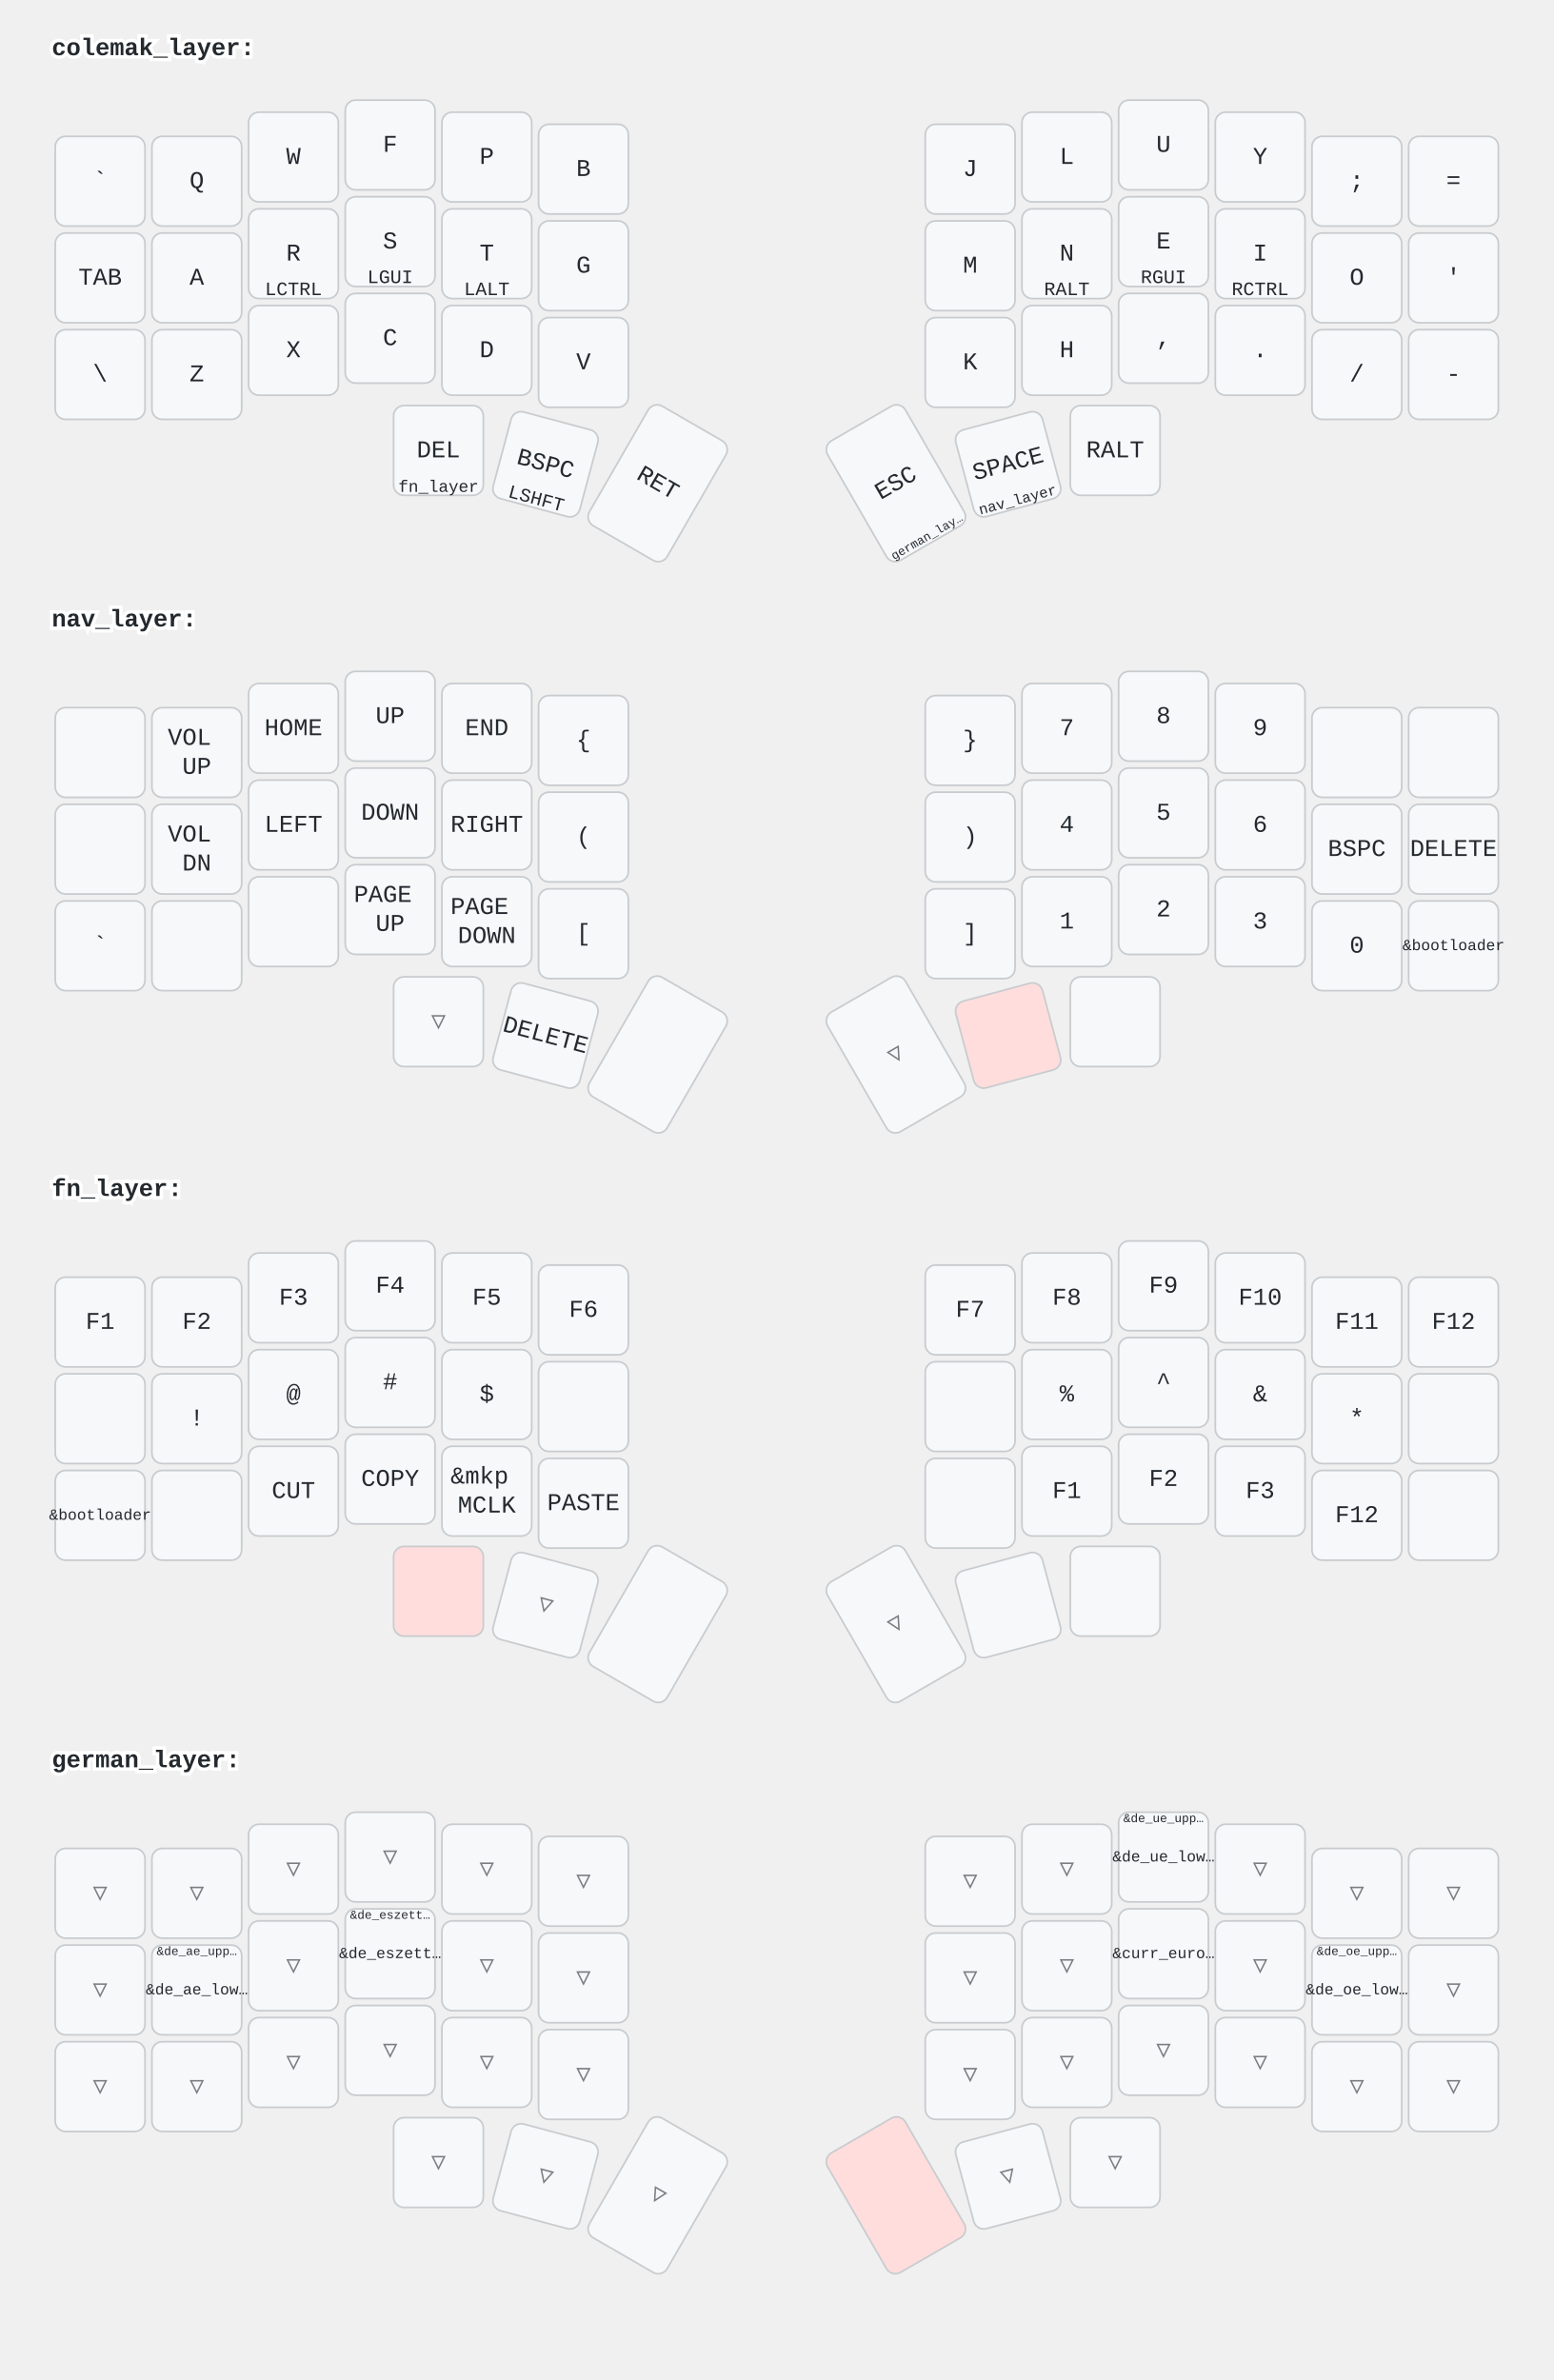
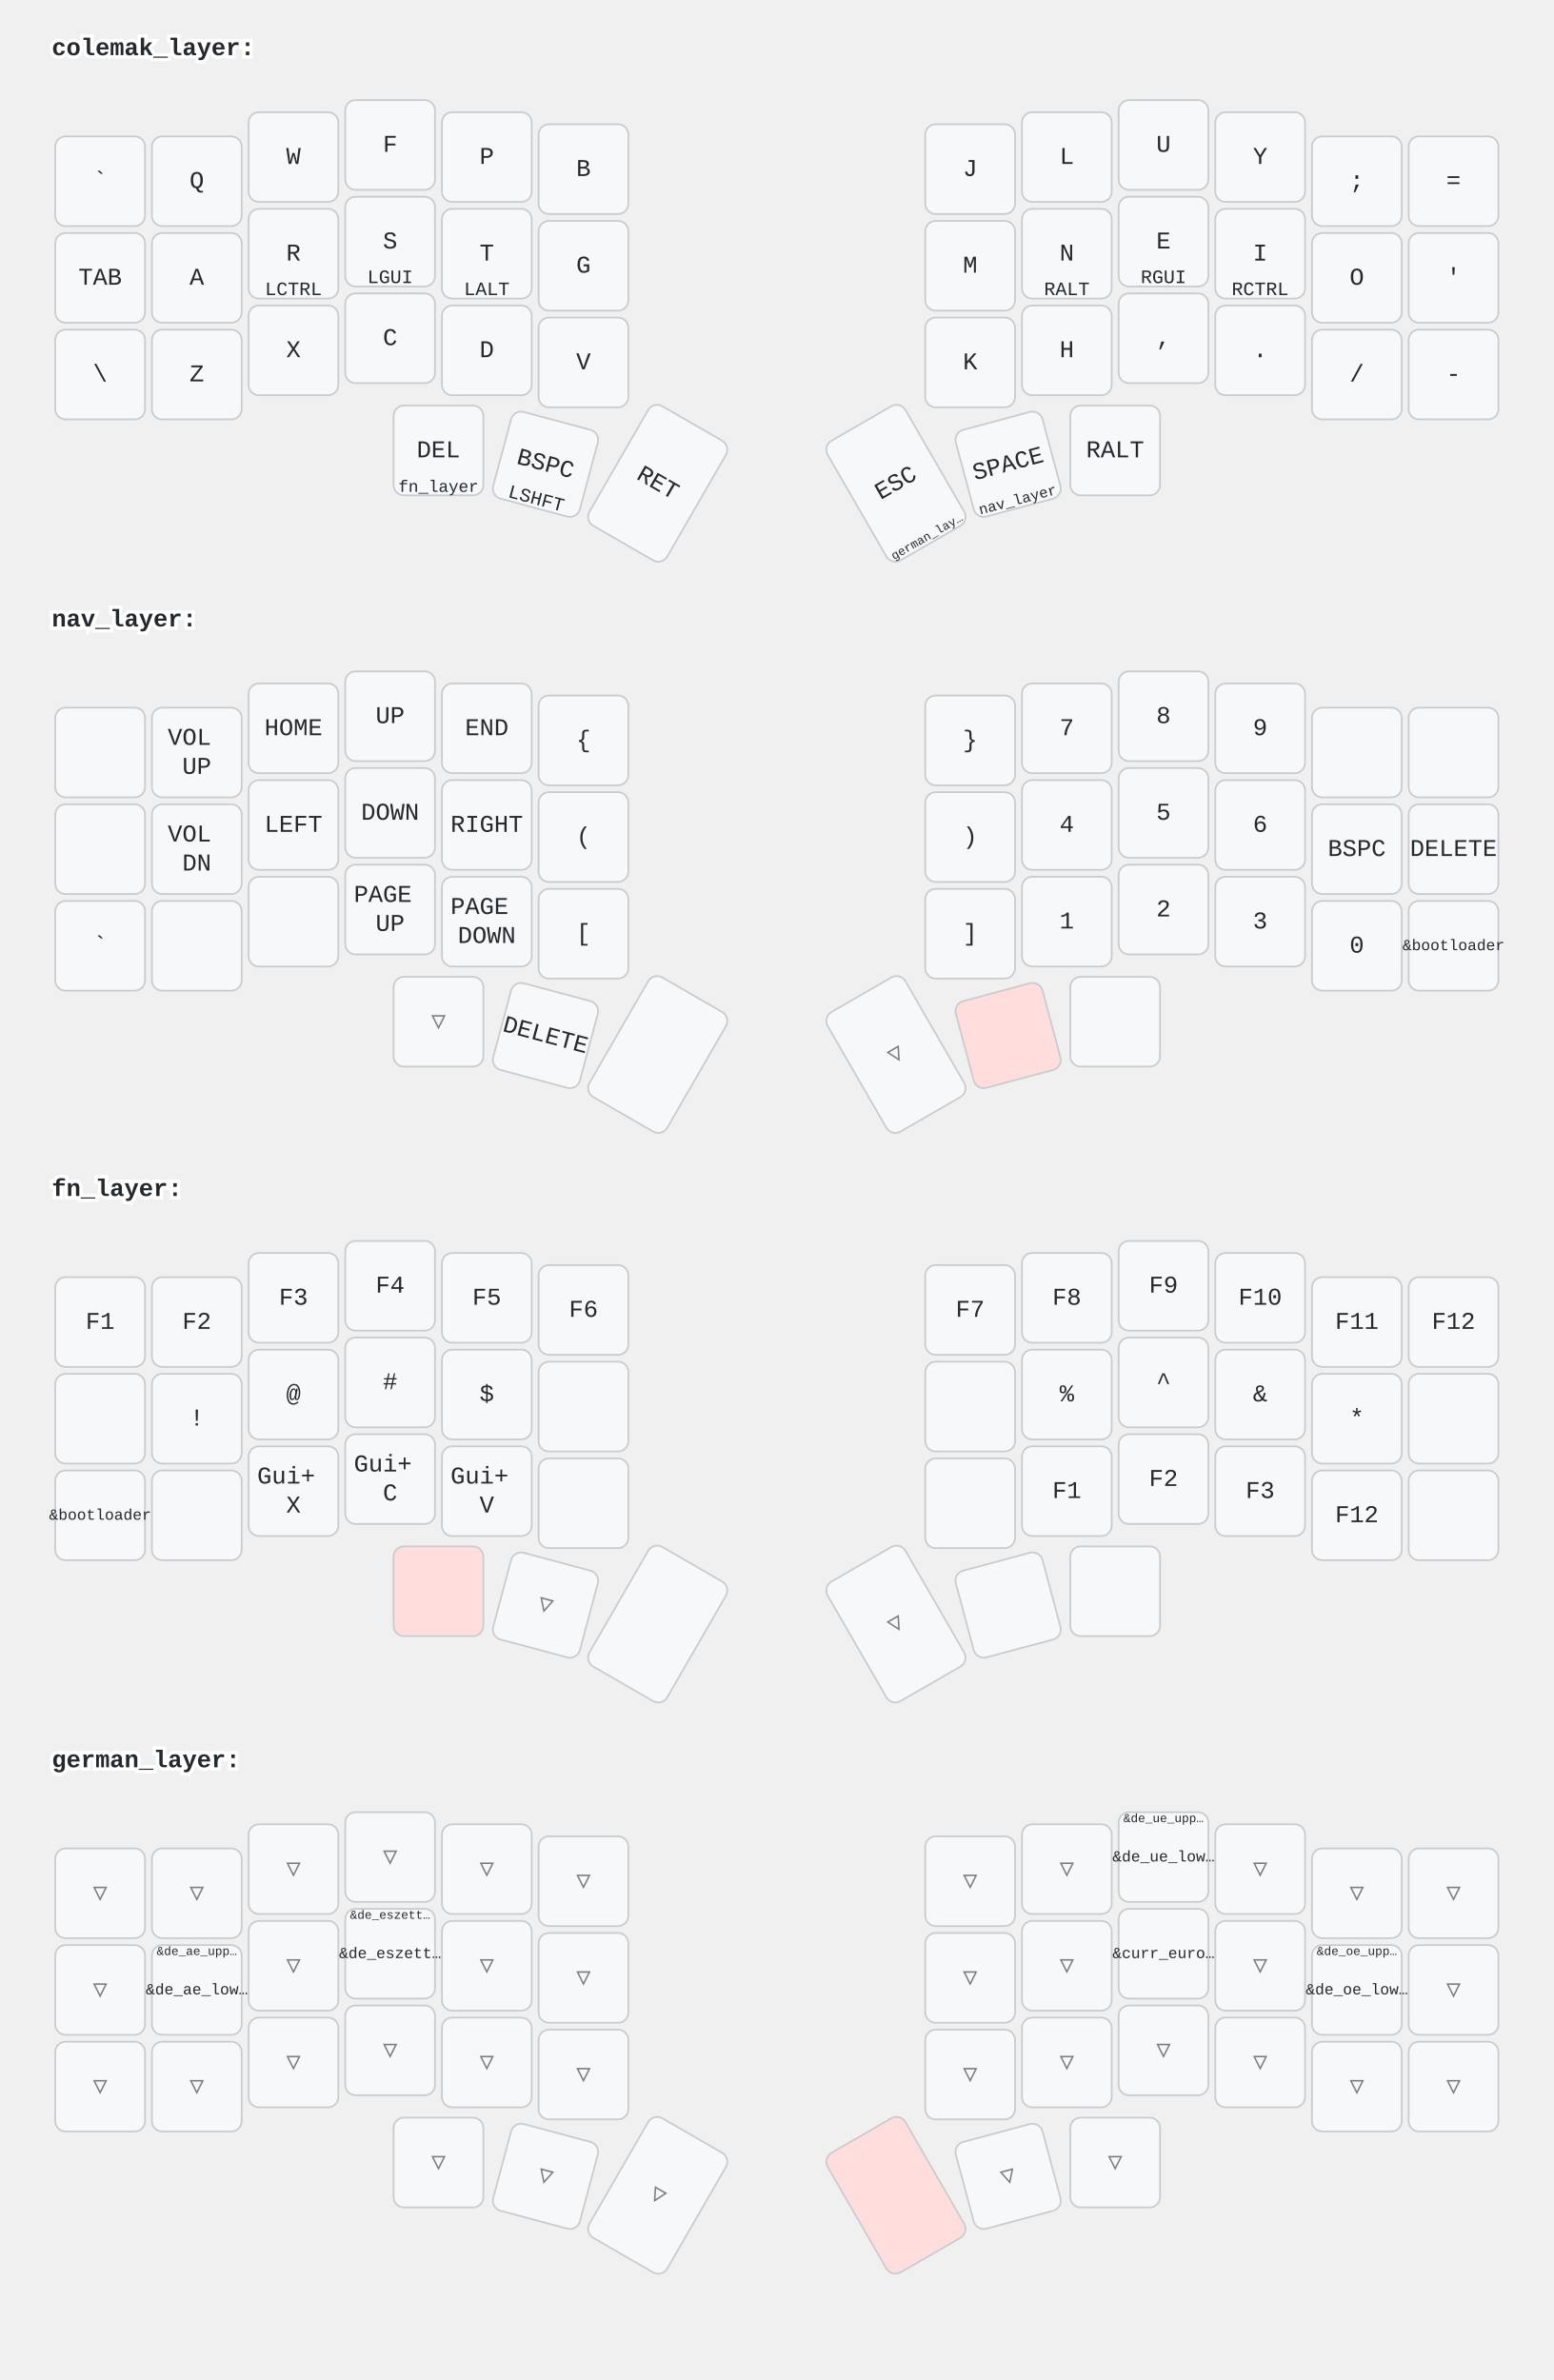
<svg xmlns="http://www.w3.org/2000/svg" width="900" height="1379" viewBox="0 0 900 1379" class="keymap">
  <style>/* inherit to force styles through use tags */
svg path {
    fill: inherit;
}

/* font and background color specifications */
svg.keymap {
    font-family: SFMono-Regular,Consolas,Liberation Mono,Menlo,monospace;
    font-size: 14px;
    font-kerning: normal;
    text-rendering: optimizeLegibility;
    fill: #24292e;
}

/* default key styling */
rect.key {
    fill: #f6f8fa;
}

rect.key, rect.combo {
    stroke: #c9cccf;
    stroke-width: 1;
}

/* default key side styling, only used is draw_key_sides is set */
rect.side {
    filter: brightness(90%);
}

/* color accent for combo boxes */
rect.combo, rect.combo-separate {
    fill: #cdf;
}

/* color accent for held keys */
rect.held, rect.combo.held {
    fill: #fdd;
}

/* color accent for ghost (optional) keys */
rect.ghost, rect.combo.ghost {
    stroke-dasharray: 4, 4;
    stroke-width: 2;
}

text {
    text-anchor: middle;
    dominant-baseline: middle;
}

/* styling for layer labels */
text.label {
    font-weight: bold;
    text-anchor: start;
    stroke: white;
    stroke-width: 4;
    paint-order: stroke;
}

/* styling for optional footer */
text.footer {
    text-anchor: end;
    dominant-baseline: auto;
    stroke: white;
    stroke-width: 4;
    paint-order: stroke;
}

/* styling for combo tap, and key hold/shifted label text */
text.combo, text.hold, text.shifted {
    font-size: 11px;
}

text.hold {
    text-anchor: middle;
    dominant-baseline: auto;
}

text.shifted {
    text-anchor: middle;
    dominant-baseline: hanging;
}

text.layer-activator {
    text-decoration: underline;
}

/* styling for hold/shifted label text in combo box */
text.combo.hold, text.combo.shifted {
    font-size: 8px;
}

/* lighter symbol for transparent keys */
text.trans {
    fill: #7b7e81;
}

/* styling for combo dendrons */
path.combo {
    stroke-width: 1;
    stroke: gray;
    fill: none;
}

/* Start Tabler Icons Cleanup */
/* cannot use height/width with glyphs */
.icon-tabler &gt; path {
    fill: inherit;
    stroke: inherit;
    stroke-width: 2;
}
/* hide tabler's default box */
.icon-tabler &gt; path[stroke="none"][fill="none"] {
    visibility: hidden;
}
/* End Tabler Icons Cleanup */
</style>
  <g transform="translate(30, 0)" class="layer-colemak_layer">
    <text x="0" y="28" class="label" id="colemak_layer">colemak_layer:</text>
    <g transform="translate(0, 56)">
      <g transform="translate(28, 49)" class="key keypos-0">
        <rect rx="6" ry="6" x="-26" y="-26" width="52" height="52" class="key" />
        <text x="0" y="0" class="key tap">`</text>
      </g>
      <g transform="translate(84, 49)" class="key keypos-1">
        <rect rx="6" ry="6" x="-26" y="-26" width="52" height="52" class="key" />
        <text x="0" y="0" class="key tap">Q</text>
      </g>
      <g transform="translate(140, 35)" class="key keypos-2">
        <rect rx="6" ry="6" x="-26" y="-26" width="52" height="52" class="key" />
        <text x="0" y="0" class="key tap">W</text>
      </g>
      <g transform="translate(196, 28)" class="key keypos-3">
        <rect rx="6" ry="6" x="-26" y="-26" width="52" height="52" class="key" />
        <text x="0" y="0" class="key tap">F</text>
      </g>
      <g transform="translate(252, 35)" class="key keypos-4">
        <rect rx="6" ry="6" x="-26" y="-26" width="52" height="52" class="key" />
        <text x="0" y="0" class="key tap">P</text>
      </g>
      <g transform="translate(308, 42)" class="key keypos-5">
        <rect rx="6" ry="6" x="-26" y="-26" width="52" height="52" class="key" />
        <text x="0" y="0" class="key tap">B</text>
      </g>
      <g transform="translate(532, 42)" class="key keypos-6">
        <rect rx="6" ry="6" x="-26" y="-26" width="52" height="52" class="key" />
        <text x="0" y="0" class="key tap">J</text>
      </g>
      <g transform="translate(588, 35)" class="key keypos-7">
        <rect rx="6" ry="6" x="-26" y="-26" width="52" height="52" class="key" />
        <text x="0" y="0" class="key tap">L</text>
      </g>
      <g transform="translate(644, 28)" class="key keypos-8">
        <rect rx="6" ry="6" x="-26" y="-26" width="52" height="52" class="key" />
        <text x="0" y="0" class="key tap">U</text>
      </g>
      <g transform="translate(700, 35)" class="key keypos-9">
        <rect rx="6" ry="6" x="-26" y="-26" width="52" height="52" class="key" />
        <text x="0" y="0" class="key tap">Y</text>
      </g>
      <g transform="translate(756, 49)" class="key keypos-10">
        <rect rx="6" ry="6" x="-26" y="-26" width="52" height="52" class="key" />
        <text x="0" y="0" class="key tap">;</text>
      </g>
      <g transform="translate(812, 49)" class="key keypos-11">
        <rect rx="6" ry="6" x="-26" y="-26" width="52" height="52" class="key" />
        <text x="0" y="0" class="key tap">=</text>
      </g>
      <g transform="translate(28, 105)" class="key keypos-12">
        <rect rx="6" ry="6" x="-26" y="-26" width="52" height="52" class="key" />
        <text x="0" y="0" class="key tap">TAB</text>
      </g>
      <g transform="translate(84, 105)" class="key keypos-13">
        <rect rx="6" ry="6" x="-26" y="-26" width="52" height="52" class="key" />
        <text x="0" y="0" class="key tap">A</text>
      </g>
      <g transform="translate(140, 91)" class="key keypos-14">
        <rect rx="6" ry="6" x="-26" y="-26" width="52" height="52" class="key" />
        <text x="0" y="0" class="key tap">R</text>
        <text x="0" y="24" class="key hold">LCTRL</text>
      </g>
      <g transform="translate(196, 84)" class="key keypos-15">
        <rect rx="6" ry="6" x="-26" y="-26" width="52" height="52" class="key" />
        <text x="0" y="0" class="key tap">S</text>
        <text x="0" y="24" class="key hold">LGUI</text>
      </g>
      <g transform="translate(252, 91)" class="key keypos-16">
        <rect rx="6" ry="6" x="-26" y="-26" width="52" height="52" class="key" />
        <text x="0" y="0" class="key tap">T</text>
        <text x="0" y="24" class="key hold">LALT</text>
      </g>
      <g transform="translate(308, 98)" class="key keypos-17">
        <rect rx="6" ry="6" x="-26" y="-26" width="52" height="52" class="key" />
        <text x="0" y="0" class="key tap">G</text>
      </g>
      <g transform="translate(532, 98)" class="key keypos-18">
        <rect rx="6" ry="6" x="-26" y="-26" width="52" height="52" class="key" />
        <text x="0" y="0" class="key tap">M</text>
      </g>
      <g transform="translate(588, 91)" class="key keypos-19">
        <rect rx="6" ry="6" x="-26" y="-26" width="52" height="52" class="key" />
        <text x="0" y="0" class="key tap">N</text>
        <text x="0" y="24" class="key hold">RALT</text>
      </g>
      <g transform="translate(644, 84)" class="key keypos-20">
        <rect rx="6" ry="6" x="-26" y="-26" width="52" height="52" class="key" />
        <text x="0" y="0" class="key tap">E</text>
        <text x="0" y="24" class="key hold">RGUI</text>
      </g>
      <g transform="translate(700, 91)" class="key keypos-21">
        <rect rx="6" ry="6" x="-26" y="-26" width="52" height="52" class="key" />
        <text x="0" y="0" class="key tap">I</text>
        <text x="0" y="24" class="key hold">RCTRL</text>
      </g>
      <g transform="translate(756, 105)" class="key keypos-22">
        <rect rx="6" ry="6" x="-26" y="-26" width="52" height="52" class="key" />
        <text x="0" y="0" class="key tap">O</text>
      </g>
      <g transform="translate(812, 105)" class="key keypos-23">
        <rect rx="6" ry="6" x="-26" y="-26" width="52" height="52" class="key" />
        <text x="0" y="0" class="key tap">'</text>
      </g>
      <g transform="translate(28, 161)" class="key keypos-24">
        <rect rx="6" ry="6" x="-26" y="-26" width="52" height="52" class="key" />
        <text x="0" y="0" class="key tap">\</text>
      </g>
      <g transform="translate(84, 161)" class="key keypos-25">
        <rect rx="6" ry="6" x="-26" y="-26" width="52" height="52" class="key" />
        <text x="0" y="0" class="key tap">Z</text>
      </g>
      <g transform="translate(140, 147)" class="key keypos-26">
        <rect rx="6" ry="6" x="-26" y="-26" width="52" height="52" class="key" />
        <text x="0" y="0" class="key tap">X</text>
      </g>
      <g transform="translate(196, 140)" class="key keypos-27">
        <rect rx="6" ry="6" x="-26" y="-26" width="52" height="52" class="key" />
        <text x="0" y="0" class="key tap">C</text>
      </g>
      <g transform="translate(252, 147)" class="key keypos-28">
        <rect rx="6" ry="6" x="-26" y="-26" width="52" height="52" class="key" />
        <text x="0" y="0" class="key tap">D</text>
      </g>
      <g transform="translate(308, 154)" class="key keypos-29">
        <rect rx="6" ry="6" x="-26" y="-26" width="52" height="52" class="key" />
        <text x="0" y="0" class="key tap">V</text>
      </g>
      <g transform="translate(532, 154)" class="key keypos-30">
        <rect rx="6" ry="6" x="-26" y="-26" width="52" height="52" class="key" />
        <text x="0" y="0" class="key tap">K</text>
      </g>
      <g transform="translate(588, 147)" class="key keypos-31">
        <rect rx="6" ry="6" x="-26" y="-26" width="52" height="52" class="key" />
        <text x="0" y="0" class="key tap">H</text>
      </g>
      <g transform="translate(644, 140)" class="key keypos-32">
        <rect rx="6" ry="6" x="-26" y="-26" width="52" height="52" class="key" />
        <text x="0" y="0" class="key tap">,</text>
      </g>
      <g transform="translate(700, 147)" class="key keypos-33">
        <rect rx="6" ry="6" x="-26" y="-26" width="52" height="52" class="key" />
        <text x="0" y="0" class="key tap">.</text>
      </g>
      <g transform="translate(756, 161)" class="key keypos-34">
        <rect rx="6" ry="6" x="-26" y="-26" width="52" height="52" class="key" />
        <text x="0" y="0" class="key tap">/</text>
      </g>
      <g transform="translate(812, 161)" class="key keypos-35">
        <rect rx="6" ry="6" x="-26" y="-26" width="52" height="52" class="key" />
        <text x="0" y="0" class="key tap">-</text>
      </g>
      <g transform="translate(224, 205)" class="key keypos-36">
        <rect rx="6" ry="6" x="-26" y="-26" width="52" height="52" class="key" />
        <text x="0" y="0" class="key tap">DEL</text>
        <a href="#fn_layer">
          <text x="0" y="24" class="key hold layer-activator">
            <tspan style="font-size: 88%">fn_layer</tspan>
          </text>
        </a>
      </g>
      <g transform="translate(286, 213) rotate(15.0)" class="key keypos-37">
        <rect rx="6" ry="6" x="-26" y="-26" width="52" height="52" class="key" />
        <text x="0" y="0" class="key tap">BSPC</text>
        <text x="0" y="24" class="key hold">LSHFT</text>
      </g>
      <g transform="translate(351, 224) rotate(30.0)" class="key keypos-38">
        <rect rx="6" ry="6" x="-26" y="-40" width="52" height="80" class="key" />
        <text x="0" y="0" class="key tap">RET</text>
      </g>
      <g transform="translate(489, 224) rotate(-30.0)" class="key keypos-39">
        <rect rx="6" ry="6" x="-26" y="-40" width="52" height="80" class="key" />
        <text x="0" y="0" class="key tap">ESC</text>
        <a href="#german_layer">
          <text x="0" y="38" class="key hold layer-activator">
            <tspan style="font-size: 64%">german_lay…</tspan>
          </text>
        </a>
      </g>
      <g transform="translate(554, 213) rotate(-15.0)" class="key keypos-40">
        <rect rx="6" ry="6" x="-26" y="-26" width="52" height="52" class="key" />
        <text x="0" y="0" class="key tap">SPACE</text>
        <a href="#nav_layer">
          <text x="0" y="24" class="key hold layer-activator">
            <tspan style="font-size: 78%">nav_layer</tspan>
          </text>
        </a>
      </g>
      <g transform="translate(616, 205)" class="key keypos-41">
        <rect rx="6" ry="6" x="-26" y="-26" width="52" height="52" class="key" />
        <text x="0" y="0" class="key tap">RALT</text>
      </g>
    </g>
  </g>
  <g transform="translate(30, 331)" class="layer-nav_layer">
    <text x="0" y="28" class="label" id="nav_layer">nav_layer:</text>
    <g transform="translate(0, 56)">
      <g transform="translate(28, 49)" class="key keypos-0">
        <rect rx="6" ry="6" x="-26" y="-26" width="52" height="52" class="key" />
      </g>
      <g transform="translate(84, 49)" class="key keypos-1">
        <rect rx="6" ry="6" x="-26" y="-26" width="52" height="52" class="key" />
        <text x="0" y="0" class="key tap">
          <tspan x="0" dy="-0.6em">VOL</tspan>
          <tspan x="0" dy="1.2em">UP</tspan>
        </text>
      </g>
      <g transform="translate(140, 35)" class="key keypos-2">
        <rect rx="6" ry="6" x="-26" y="-26" width="52" height="52" class="key" />
        <text x="0" y="0" class="key tap">HOME</text>
      </g>
      <g transform="translate(196, 28)" class="key keypos-3">
        <rect rx="6" ry="6" x="-26" y="-26" width="52" height="52" class="key" />
        <text x="0" y="0" class="key tap">UP</text>
      </g>
      <g transform="translate(252, 35)" class="key keypos-4">
        <rect rx="6" ry="6" x="-26" y="-26" width="52" height="52" class="key" />
        <text x="0" y="0" class="key tap">END</text>
      </g>
      <g transform="translate(308, 42)" class="key keypos-5">
        <rect rx="6" ry="6" x="-26" y="-26" width="52" height="52" class="key" />
        <text x="0" y="0" class="key tap">{</text>
      </g>
      <g transform="translate(532, 42)" class="key keypos-6">
        <rect rx="6" ry="6" x="-26" y="-26" width="52" height="52" class="key" />
        <text x="0" y="0" class="key tap">}</text>
      </g>
      <g transform="translate(588, 35)" class="key keypos-7">
        <rect rx="6" ry="6" x="-26" y="-26" width="52" height="52" class="key" />
        <text x="0" y="0" class="key tap">7</text>
      </g>
      <g transform="translate(644, 28)" class="key keypos-8">
        <rect rx="6" ry="6" x="-26" y="-26" width="52" height="52" class="key" />
        <text x="0" y="0" class="key tap">8</text>
      </g>
      <g transform="translate(700, 35)" class="key keypos-9">
        <rect rx="6" ry="6" x="-26" y="-26" width="52" height="52" class="key" />
        <text x="0" y="0" class="key tap">9</text>
      </g>
      <g transform="translate(756, 49)" class="key keypos-10">
        <rect rx="6" ry="6" x="-26" y="-26" width="52" height="52" class="key" />
      </g>
      <g transform="translate(812, 49)" class="key keypos-11">
        <rect rx="6" ry="6" x="-26" y="-26" width="52" height="52" class="key" />
      </g>
      <g transform="translate(28, 105)" class="key keypos-12">
        <rect rx="6" ry="6" x="-26" y="-26" width="52" height="52" class="key" />
      </g>
      <g transform="translate(84, 105)" class="key keypos-13">
        <rect rx="6" ry="6" x="-26" y="-26" width="52" height="52" class="key" />
        <text x="0" y="0" class="key tap">
          <tspan x="0" dy="-0.6em">VOL</tspan>
          <tspan x="0" dy="1.2em">DN</tspan>
        </text>
      </g>
      <g transform="translate(140, 91)" class="key keypos-14">
        <rect rx="6" ry="6" x="-26" y="-26" width="52" height="52" class="key" />
        <text x="0" y="0" class="key tap">LEFT</text>
      </g>
      <g transform="translate(196, 84)" class="key keypos-15">
        <rect rx="6" ry="6" x="-26" y="-26" width="52" height="52" class="key" />
        <text x="0" y="0" class="key tap">DOWN</text>
      </g>
      <g transform="translate(252, 91)" class="key keypos-16">
        <rect rx="6" ry="6" x="-26" y="-26" width="52" height="52" class="key" />
        <text x="0" y="0" class="key tap">RIGHT</text>
      </g>
      <g transform="translate(308, 98)" class="key keypos-17">
        <rect rx="6" ry="6" x="-26" y="-26" width="52" height="52" class="key" />
        <text x="0" y="0" class="key tap">(</text>
      </g>
      <g transform="translate(532, 98)" class="key keypos-18">
        <rect rx="6" ry="6" x="-26" y="-26" width="52" height="52" class="key" />
        <text x="0" y="0" class="key tap">)</text>
      </g>
      <g transform="translate(588, 91)" class="key keypos-19">
        <rect rx="6" ry="6" x="-26" y="-26" width="52" height="52" class="key" />
        <text x="0" y="0" class="key tap">4</text>
      </g>
      <g transform="translate(644, 84)" class="key keypos-20">
        <rect rx="6" ry="6" x="-26" y="-26" width="52" height="52" class="key" />
        <text x="0" y="0" class="key tap">5</text>
      </g>
      <g transform="translate(700, 91)" class="key keypos-21">
        <rect rx="6" ry="6" x="-26" y="-26" width="52" height="52" class="key" />
        <text x="0" y="0" class="key tap">6</text>
      </g>
      <g transform="translate(756, 105)" class="key keypos-22">
        <rect rx="6" ry="6" x="-26" y="-26" width="52" height="52" class="key" />
        <text x="0" y="0" class="key tap">BSPC</text>
      </g>
      <g transform="translate(812, 105)" class="key keypos-23">
        <rect rx="6" ry="6" x="-26" y="-26" width="52" height="52" class="key" />
        <text x="0" y="0" class="key tap">DELETE</text>
      </g>
      <g transform="translate(28, 161)" class="key keypos-24">
        <rect rx="6" ry="6" x="-26" y="-26" width="52" height="52" class="key" />
        <text x="0" y="0" class="key tap">`</text>
      </g>
      <g transform="translate(84, 161)" class="key keypos-25">
        <rect rx="6" ry="6" x="-26" y="-26" width="52" height="52" class="key" />
      </g>
      <g transform="translate(140, 147)" class="key keypos-26">
        <rect rx="6" ry="6" x="-26" y="-26" width="52" height="52" class="key" />
      </g>
      <g transform="translate(196, 140)" class="key keypos-27">
        <rect rx="6" ry="6" x="-26" y="-26" width="52" height="52" class="key" />
        <text x="0" y="0" class="key tap">
          <tspan x="0" dy="-0.6em">PAGE</tspan>
          <tspan x="0" dy="1.2em">UP</tspan>
        </text>
      </g>
      <g transform="translate(252, 147)" class="key keypos-28">
        <rect rx="6" ry="6" x="-26" y="-26" width="52" height="52" class="key" />
        <text x="0" y="0" class="key tap">
          <tspan x="0" dy="-0.6em">PAGE</tspan>
          <tspan x="0" dy="1.2em">DOWN</tspan>
        </text>
      </g>
      <g transform="translate(308, 154)" class="key keypos-29">
        <rect rx="6" ry="6" x="-26" y="-26" width="52" height="52" class="key" />
        <text x="0" y="0" class="key tap">[</text>
      </g>
      <g transform="translate(532, 154)" class="key keypos-30">
        <rect rx="6" ry="6" x="-26" y="-26" width="52" height="52" class="key" />
        <text x="0" y="0" class="key tap">]</text>
      </g>
      <g transform="translate(588, 147)" class="key keypos-31">
        <rect rx="6" ry="6" x="-26" y="-26" width="52" height="52" class="key" />
        <text x="0" y="0" class="key tap">1</text>
      </g>
      <g transform="translate(644, 140)" class="key keypos-32">
        <rect rx="6" ry="6" x="-26" y="-26" width="52" height="52" class="key" />
        <text x="0" y="0" class="key tap">2</text>
      </g>
      <g transform="translate(700, 147)" class="key keypos-33">
        <rect rx="6" ry="6" x="-26" y="-26" width="52" height="52" class="key" />
        <text x="0" y="0" class="key tap">3</text>
      </g>
      <g transform="translate(756, 161)" class="key keypos-34">
        <rect rx="6" ry="6" x="-26" y="-26" width="52" height="52" class="key" />
        <text x="0" y="0" class="key tap">0</text>
      </g>
      <g transform="translate(812, 161)" class="key keypos-35">
        <rect rx="6" ry="6" x="-26" y="-26" width="52" height="52" class="key" />
        <text x="0" y="0" class="key tap">
          <tspan style="font-size: 64%">&amp;bootloader</tspan>
        </text>
      </g>
      <g transform="translate(224, 205)" class="key trans keypos-36">
        <rect rx="6" ry="6" x="-26" y="-26" width="52" height="52" class="key trans" />
        <text x="0" y="0" class="key trans tap">▽</text>
      </g>
      <g transform="translate(286, 213) rotate(15.0)" class="key keypos-37">
        <rect rx="6" ry="6" x="-26" y="-26" width="52" height="52" class="key" />
        <text x="0" y="0" class="key tap">DELETE</text>
      </g>
      <g transform="translate(351, 224) rotate(30.0)" class="key keypos-38">
        <rect rx="6" ry="6" x="-26" y="-40" width="52" height="80" class="key" />
      </g>
      <g transform="translate(489, 224) rotate(-30.0)" class="key trans keypos-39">
        <rect rx="6" ry="6" x="-26" y="-40" width="52" height="80" class="key trans" />
        <text x="0" y="0" class="key trans tap">▽</text>
      </g>
      <g transform="translate(554, 213) rotate(-15.0)" class="key held keypos-40">
        <rect rx="6" ry="6" x="-26" y="-26" width="52" height="52" class="key held" />
      </g>
      <g transform="translate(616, 205)" class="key keypos-41">
        <rect rx="6" ry="6" x="-26" y="-26" width="52" height="52" class="key" />
      </g>
    </g>
  </g>
  <g transform="translate(30, 661)" class="layer-fn_layer">
    <text x="0" y="28" class="label" id="fn_layer">fn_layer:</text>
    <g transform="translate(0, 56)">
      <g transform="translate(28, 49)" class="key keypos-0">
        <rect rx="6" ry="6" x="-26" y="-26" width="52" height="52" class="key" />
        <text x="0" y="0" class="key tap">F1</text>
      </g>
      <g transform="translate(84, 49)" class="key keypos-1">
        <rect rx="6" ry="6" x="-26" y="-26" width="52" height="52" class="key" />
        <text x="0" y="0" class="key tap">F2</text>
      </g>
      <g transform="translate(140, 35)" class="key keypos-2">
        <rect rx="6" ry="6" x="-26" y="-26" width="52" height="52" class="key" />
        <text x="0" y="0" class="key tap">F3</text>
      </g>
      <g transform="translate(196, 28)" class="key keypos-3">
        <rect rx="6" ry="6" x="-26" y="-26" width="52" height="52" class="key" />
        <text x="0" y="0" class="key tap">F4</text>
      </g>
      <g transform="translate(252, 35)" class="key keypos-4">
        <rect rx="6" ry="6" x="-26" y="-26" width="52" height="52" class="key" />
        <text x="0" y="0" class="key tap">F5</text>
      </g>
      <g transform="translate(308, 42)" class="key keypos-5">
        <rect rx="6" ry="6" x="-26" y="-26" width="52" height="52" class="key" />
        <text x="0" y="0" class="key tap">F6</text>
      </g>
      <g transform="translate(532, 42)" class="key keypos-6">
        <rect rx="6" ry="6" x="-26" y="-26" width="52" height="52" class="key" />
        <text x="0" y="0" class="key tap">F7</text>
      </g>
      <g transform="translate(588, 35)" class="key keypos-7">
        <rect rx="6" ry="6" x="-26" y="-26" width="52" height="52" class="key" />
        <text x="0" y="0" class="key tap">F8</text>
      </g>
      <g transform="translate(644, 28)" class="key keypos-8">
        <rect rx="6" ry="6" x="-26" y="-26" width="52" height="52" class="key" />
        <text x="0" y="0" class="key tap">F9</text>
      </g>
      <g transform="translate(700, 35)" class="key keypos-9">
        <rect rx="6" ry="6" x="-26" y="-26" width="52" height="52" class="key" />
        <text x="0" y="0" class="key tap">F10</text>
      </g>
      <g transform="translate(756, 49)" class="key keypos-10">
        <rect rx="6" ry="6" x="-26" y="-26" width="52" height="52" class="key" />
        <text x="0" y="0" class="key tap">F11</text>
      </g>
      <g transform="translate(812, 49)" class="key keypos-11">
        <rect rx="6" ry="6" x="-26" y="-26" width="52" height="52" class="key" />
        <text x="0" y="0" class="key tap">F12</text>
      </g>
      <g transform="translate(28, 105)" class="key keypos-12">
        <rect rx="6" ry="6" x="-26" y="-26" width="52" height="52" class="key" />
      </g>
      <g transform="translate(84, 105)" class="key keypos-13">
        <rect rx="6" ry="6" x="-26" y="-26" width="52" height="52" class="key" />
        <text x="0" y="0" class="key tap">!</text>
      </g>
      <g transform="translate(140, 91)" class="key keypos-14">
        <rect rx="6" ry="6" x="-26" y="-26" width="52" height="52" class="key" />
        <text x="0" y="0" class="key tap">@</text>
      </g>
      <g transform="translate(196, 84)" class="key keypos-15">
        <rect rx="6" ry="6" x="-26" y="-26" width="52" height="52" class="key" />
        <text x="0" y="0" class="key tap">#</text>
      </g>
      <g transform="translate(252, 91)" class="key keypos-16">
        <rect rx="6" ry="6" x="-26" y="-26" width="52" height="52" class="key" />
        <text x="0" y="0" class="key tap">$</text>
      </g>
      <g transform="translate(308, 98)" class="key keypos-17">
        <rect rx="6" ry="6" x="-26" y="-26" width="52" height="52" class="key" />
      </g>
      <g transform="translate(532, 98)" class="key keypos-18">
        <rect rx="6" ry="6" x="-26" y="-26" width="52" height="52" class="key" />
      </g>
      <g transform="translate(588, 91)" class="key keypos-19">
        <rect rx="6" ry="6" x="-26" y="-26" width="52" height="52" class="key" />
        <text x="0" y="0" class="key tap">%</text>
      </g>
      <g transform="translate(644, 84)" class="key keypos-20">
        <rect rx="6" ry="6" x="-26" y="-26" width="52" height="52" class="key" />
        <text x="0" y="0" class="key tap">^</text>
      </g>
      <g transform="translate(700, 91)" class="key keypos-21">
        <rect rx="6" ry="6" x="-26" y="-26" width="52" height="52" class="key" />
        <text x="0" y="0" class="key tap">&amp;</text>
      </g>
      <g transform="translate(756, 105)" class="key keypos-22">
        <rect rx="6" ry="6" x="-26" y="-26" width="52" height="52" class="key" />
        <text x="0" y="0" class="key tap">*</text>
      </g>
      <g transform="translate(812, 105)" class="key keypos-23">
        <rect rx="6" ry="6" x="-26" y="-26" width="52" height="52" class="key" />
      </g>
      <g transform="translate(28, 161)" class="key keypos-24">
        <rect rx="6" ry="6" x="-26" y="-26" width="52" height="52" class="key" />
        <text x="0" y="0" class="key tap">
          <tspan style="font-size: 64%">&amp;bootloader</tspan>
        </text>
      </g>
      <g transform="translate(84, 161)" class="key keypos-25">
        <rect rx="6" ry="6" x="-26" y="-26" width="52" height="52" class="key" />
      </g>
      <g transform="translate(140, 147)" class="key keypos-26">
        <rect rx="6" ry="6" x="-26" y="-26" width="52" height="52" class="key" />
-         <text x="0" y="0" class="key tap">CUT</text>
+         <text x="0" y="0" class="key tap">
+           <tspan x="0" dy="-0.6em">Gui+</tspan>
+           <tspan x="0" dy="1.2em">X</tspan>
+         </text>
      </g>
      <g transform="translate(196, 140)" class="key keypos-27">
        <rect rx="6" ry="6" x="-26" y="-26" width="52" height="52" class="key" />
-         <text x="0" y="0" class="key tap">COPY</text>
+         <text x="0" y="0" class="key tap">
+           <tspan x="0" dy="-0.6em">Gui+</tspan>
+           <tspan x="0" dy="1.2em">C</tspan>
+         </text>
      </g>
      <g transform="translate(252, 147)" class="key keypos-28">
        <rect rx="6" ry="6" x="-26" y="-26" width="52" height="52" class="key" />
        <text x="0" y="0" class="key tap">
-           <tspan x="0" dy="-0.6em">&amp;mkp</tspan>
-           <tspan x="0" dy="1.2em">MCLK</tspan>
+           <tspan x="0" dy="-0.6em">Gui+</tspan>
+           <tspan x="0" dy="1.2em">V</tspan>
        </text>
      </g>
      <g transform="translate(308, 154)" class="key keypos-29">
        <rect rx="6" ry="6" x="-26" y="-26" width="52" height="52" class="key" />
-         <text x="0" y="0" class="key tap">PASTE</text>
      </g>
      <g transform="translate(532, 154)" class="key keypos-30">
        <rect rx="6" ry="6" x="-26" y="-26" width="52" height="52" class="key" />
      </g>
      <g transform="translate(588, 147)" class="key keypos-31">
        <rect rx="6" ry="6" x="-26" y="-26" width="52" height="52" class="key" />
        <text x="0" y="0" class="key tap">F1</text>
      </g>
      <g transform="translate(644, 140)" class="key keypos-32">
        <rect rx="6" ry="6" x="-26" y="-26" width="52" height="52" class="key" />
        <text x="0" y="0" class="key tap">F2</text>
      </g>
      <g transform="translate(700, 147)" class="key keypos-33">
        <rect rx="6" ry="6" x="-26" y="-26" width="52" height="52" class="key" />
        <text x="0" y="0" class="key tap">F3</text>
      </g>
      <g transform="translate(756, 161)" class="key keypos-34">
        <rect rx="6" ry="6" x="-26" y="-26" width="52" height="52" class="key" />
        <text x="0" y="0" class="key tap">F12</text>
      </g>
      <g transform="translate(812, 161)" class="key keypos-35">
        <rect rx="6" ry="6" x="-26" y="-26" width="52" height="52" class="key" />
      </g>
      <g transform="translate(224, 205)" class="key held keypos-36">
        <rect rx="6" ry="6" x="-26" y="-26" width="52" height="52" class="key held" />
      </g>
      <g transform="translate(286, 213) rotate(15.0)" class="key trans keypos-37">
        <rect rx="6" ry="6" x="-26" y="-26" width="52" height="52" class="key trans" />
        <text x="0" y="0" class="key trans tap">▽</text>
      </g>
      <g transform="translate(351, 224) rotate(30.0)" class="key keypos-38">
        <rect rx="6" ry="6" x="-26" y="-40" width="52" height="80" class="key" />
      </g>
      <g transform="translate(489, 224) rotate(-30.0)" class="key trans keypos-39">
        <rect rx="6" ry="6" x="-26" y="-40" width="52" height="80" class="key trans" />
        <text x="0" y="0" class="key trans tap">▽</text>
      </g>
      <g transform="translate(554, 213) rotate(-15.0)" class="key keypos-40">
        <rect rx="6" ry="6" x="-26" y="-26" width="52" height="52" class="key" />
      </g>
      <g transform="translate(616, 205)" class="key keypos-41">
        <rect rx="6" ry="6" x="-26" y="-26" width="52" height="52" class="key" />
      </g>
    </g>
  </g>
  <g transform="translate(30, 992)" class="layer-german_layer">
    <text x="0" y="28" class="label" id="german_layer">german_layer:</text>
    <g transform="translate(0, 56)">
      <g transform="translate(28, 49)" class="key trans keypos-0">
        <rect rx="6" ry="6" x="-26" y="-26" width="52" height="52" class="key trans" />
        <text x="0" y="0" class="key trans tap">▽</text>
      </g>
      <g transform="translate(84, 49)" class="key trans keypos-1">
        <rect rx="6" ry="6" x="-26" y="-26" width="52" height="52" class="key trans" />
        <text x="0" y="0" class="key trans tap">▽</text>
      </g>
      <g transform="translate(140, 35)" class="key trans keypos-2">
        <rect rx="6" ry="6" x="-26" y="-26" width="52" height="52" class="key trans" />
        <text x="0" y="0" class="key trans tap">▽</text>
      </g>
      <g transform="translate(196, 28)" class="key trans keypos-3">
        <rect rx="6" ry="6" x="-26" y="-26" width="52" height="52" class="key trans" />
        <text x="0" y="0" class="key trans tap">▽</text>
      </g>
      <g transform="translate(252, 35)" class="key trans keypos-4">
        <rect rx="6" ry="6" x="-26" y="-26" width="52" height="52" class="key trans" />
        <text x="0" y="0" class="key trans tap">▽</text>
      </g>
      <g transform="translate(308, 42)" class="key trans keypos-5">
        <rect rx="6" ry="6" x="-26" y="-26" width="52" height="52" class="key trans" />
        <text x="0" y="0" class="key trans tap">▽</text>
      </g>
      <g transform="translate(532, 42)" class="key trans keypos-6">
        <rect rx="6" ry="6" x="-26" y="-26" width="52" height="52" class="key trans" />
        <text x="0" y="0" class="key trans tap">▽</text>
      </g>
      <g transform="translate(588, 35)" class="key trans keypos-7">
        <rect rx="6" ry="6" x="-26" y="-26" width="52" height="52" class="key trans" />
        <text x="0" y="0" class="key trans tap">▽</text>
      </g>
      <g transform="translate(644, 28)" class="key keypos-8">
        <rect rx="6" ry="6" x="-26" y="-26" width="52" height="52" class="key" />
        <text x="0" y="0" class="key tap">
          <tspan style="font-size: 64%">&amp;de_ue_low…</tspan>
        </text>
        <text x="0" y="-24" class="key shifted">
          <tspan style="font-size: 64%">&amp;de_ue_upp…</tspan>
        </text>
      </g>
      <g transform="translate(700, 35)" class="key trans keypos-9">
        <rect rx="6" ry="6" x="-26" y="-26" width="52" height="52" class="key trans" />
        <text x="0" y="0" class="key trans tap">▽</text>
      </g>
      <g transform="translate(756, 49)" class="key trans keypos-10">
        <rect rx="6" ry="6" x="-26" y="-26" width="52" height="52" class="key trans" />
        <text x="0" y="0" class="key trans tap">▽</text>
      </g>
      <g transform="translate(812, 49)" class="key trans keypos-11">
        <rect rx="6" ry="6" x="-26" y="-26" width="52" height="52" class="key trans" />
        <text x="0" y="0" class="key trans tap">▽</text>
      </g>
      <g transform="translate(28, 105)" class="key trans keypos-12">
        <rect rx="6" ry="6" x="-26" y="-26" width="52" height="52" class="key trans" />
        <text x="0" y="0" class="key trans tap">▽</text>
      </g>
      <g transform="translate(84, 105)" class="key keypos-13">
        <rect rx="6" ry="6" x="-26" y="-26" width="52" height="52" class="key" />
        <text x="0" y="0" class="key tap">
          <tspan style="font-size: 64%">&amp;de_ae_low…</tspan>
        </text>
        <text x="0" y="-24" class="key shifted">
          <tspan style="font-size: 64%">&amp;de_ae_upp…</tspan>
        </text>
      </g>
      <g transform="translate(140, 91)" class="key trans keypos-14">
        <rect rx="6" ry="6" x="-26" y="-26" width="52" height="52" class="key trans" />
        <text x="0" y="0" class="key trans tap">▽</text>
      </g>
      <g transform="translate(196, 84)" class="key keypos-15">
        <rect rx="6" ry="6" x="-26" y="-26" width="52" height="52" class="key" />
        <text x="0" y="0" class="key tap">
          <tspan style="font-size: 64%">&amp;de_eszett…</tspan>
        </text>
        <text x="0" y="-24" class="key shifted">
          <tspan style="font-size: 64%">&amp;de_eszett…</tspan>
        </text>
      </g>
      <g transform="translate(252, 91)" class="key trans keypos-16">
        <rect rx="6" ry="6" x="-26" y="-26" width="52" height="52" class="key trans" />
        <text x="0" y="0" class="key trans tap">▽</text>
      </g>
      <g transform="translate(308, 98)" class="key trans keypos-17">
        <rect rx="6" ry="6" x="-26" y="-26" width="52" height="52" class="key trans" />
        <text x="0" y="0" class="key trans tap">▽</text>
      </g>
      <g transform="translate(532, 98)" class="key trans keypos-18">
        <rect rx="6" ry="6" x="-26" y="-26" width="52" height="52" class="key trans" />
        <text x="0" y="0" class="key trans tap">▽</text>
      </g>
      <g transform="translate(588, 91)" class="key trans keypos-19">
        <rect rx="6" ry="6" x="-26" y="-26" width="52" height="52" class="key trans" />
        <text x="0" y="0" class="key trans tap">▽</text>
      </g>
      <g transform="translate(644, 84)" class="key keypos-20">
        <rect rx="6" ry="6" x="-26" y="-26" width="52" height="52" class="key" />
        <text x="0" y="0" class="key tap">
          <tspan style="font-size: 64%">&amp;curr_euro…</tspan>
        </text>
      </g>
      <g transform="translate(700, 91)" class="key trans keypos-21">
        <rect rx="6" ry="6" x="-26" y="-26" width="52" height="52" class="key trans" />
        <text x="0" y="0" class="key trans tap">▽</text>
      </g>
      <g transform="translate(756, 105)" class="key keypos-22">
        <rect rx="6" ry="6" x="-26" y="-26" width="52" height="52" class="key" />
        <text x="0" y="0" class="key tap">
          <tspan style="font-size: 64%">&amp;de_oe_low…</tspan>
        </text>
        <text x="0" y="-24" class="key shifted">
          <tspan style="font-size: 64%">&amp;de_oe_upp…</tspan>
        </text>
      </g>
      <g transform="translate(812, 105)" class="key trans keypos-23">
        <rect rx="6" ry="6" x="-26" y="-26" width="52" height="52" class="key trans" />
        <text x="0" y="0" class="key trans tap">▽</text>
      </g>
      <g transform="translate(28, 161)" class="key trans keypos-24">
        <rect rx="6" ry="6" x="-26" y="-26" width="52" height="52" class="key trans" />
        <text x="0" y="0" class="key trans tap">▽</text>
      </g>
      <g transform="translate(84, 161)" class="key trans keypos-25">
        <rect rx="6" ry="6" x="-26" y="-26" width="52" height="52" class="key trans" />
        <text x="0" y="0" class="key trans tap">▽</text>
      </g>
      <g transform="translate(140, 147)" class="key trans keypos-26">
        <rect rx="6" ry="6" x="-26" y="-26" width="52" height="52" class="key trans" />
        <text x="0" y="0" class="key trans tap">▽</text>
      </g>
      <g transform="translate(196, 140)" class="key trans keypos-27">
        <rect rx="6" ry="6" x="-26" y="-26" width="52" height="52" class="key trans" />
        <text x="0" y="0" class="key trans tap">▽</text>
      </g>
      <g transform="translate(252, 147)" class="key trans keypos-28">
        <rect rx="6" ry="6" x="-26" y="-26" width="52" height="52" class="key trans" />
        <text x="0" y="0" class="key trans tap">▽</text>
      </g>
      <g transform="translate(308, 154)" class="key trans keypos-29">
        <rect rx="6" ry="6" x="-26" y="-26" width="52" height="52" class="key trans" />
        <text x="0" y="0" class="key trans tap">▽</text>
      </g>
      <g transform="translate(532, 154)" class="key trans keypos-30">
        <rect rx="6" ry="6" x="-26" y="-26" width="52" height="52" class="key trans" />
        <text x="0" y="0" class="key trans tap">▽</text>
      </g>
      <g transform="translate(588, 147)" class="key trans keypos-31">
        <rect rx="6" ry="6" x="-26" y="-26" width="52" height="52" class="key trans" />
        <text x="0" y="0" class="key trans tap">▽</text>
      </g>
      <g transform="translate(644, 140)" class="key trans keypos-32">
        <rect rx="6" ry="6" x="-26" y="-26" width="52" height="52" class="key trans" />
        <text x="0" y="0" class="key trans tap">▽</text>
      </g>
      <g transform="translate(700, 147)" class="key trans keypos-33">
        <rect rx="6" ry="6" x="-26" y="-26" width="52" height="52" class="key trans" />
        <text x="0" y="0" class="key trans tap">▽</text>
      </g>
      <g transform="translate(756, 161)" class="key trans keypos-34">
        <rect rx="6" ry="6" x="-26" y="-26" width="52" height="52" class="key trans" />
        <text x="0" y="0" class="key trans tap">▽</text>
      </g>
      <g transform="translate(812, 161)" class="key trans keypos-35">
        <rect rx="6" ry="6" x="-26" y="-26" width="52" height="52" class="key trans" />
        <text x="0" y="0" class="key trans tap">▽</text>
      </g>
      <g transform="translate(224, 205)" class="key trans keypos-36">
        <rect rx="6" ry="6" x="-26" y="-26" width="52" height="52" class="key trans" />
        <text x="0" y="0" class="key trans tap">▽</text>
      </g>
      <g transform="translate(286, 213) rotate(15.0)" class="key trans keypos-37">
        <rect rx="6" ry="6" x="-26" y="-26" width="52" height="52" class="key trans" />
        <text x="0" y="0" class="key trans tap">▽</text>
      </g>
      <g transform="translate(351, 224) rotate(30.0)" class="key trans keypos-38">
        <rect rx="6" ry="6" x="-26" y="-40" width="52" height="80" class="key trans" />
        <text x="0" y="0" class="key trans tap">▽</text>
      </g>
      <g transform="translate(489, 224) rotate(-30.0)" class="key held keypos-39">
        <rect rx="6" ry="6" x="-26" y="-40" width="52" height="80" class="key held" />
      </g>
      <g transform="translate(554, 213) rotate(-15.0)" class="key trans keypos-40">
        <rect rx="6" ry="6" x="-26" y="-26" width="52" height="52" class="key trans" />
        <text x="0" y="0" class="key trans tap">▽</text>
      </g>
      <g transform="translate(616, 205)" class="key trans keypos-41">
        <rect rx="6" ry="6" x="-26" y="-26" width="52" height="52" class="key trans" />
        <text x="0" y="0" class="key trans tap">▽</text>
      </g>
    </g>
  </g>
</svg>
